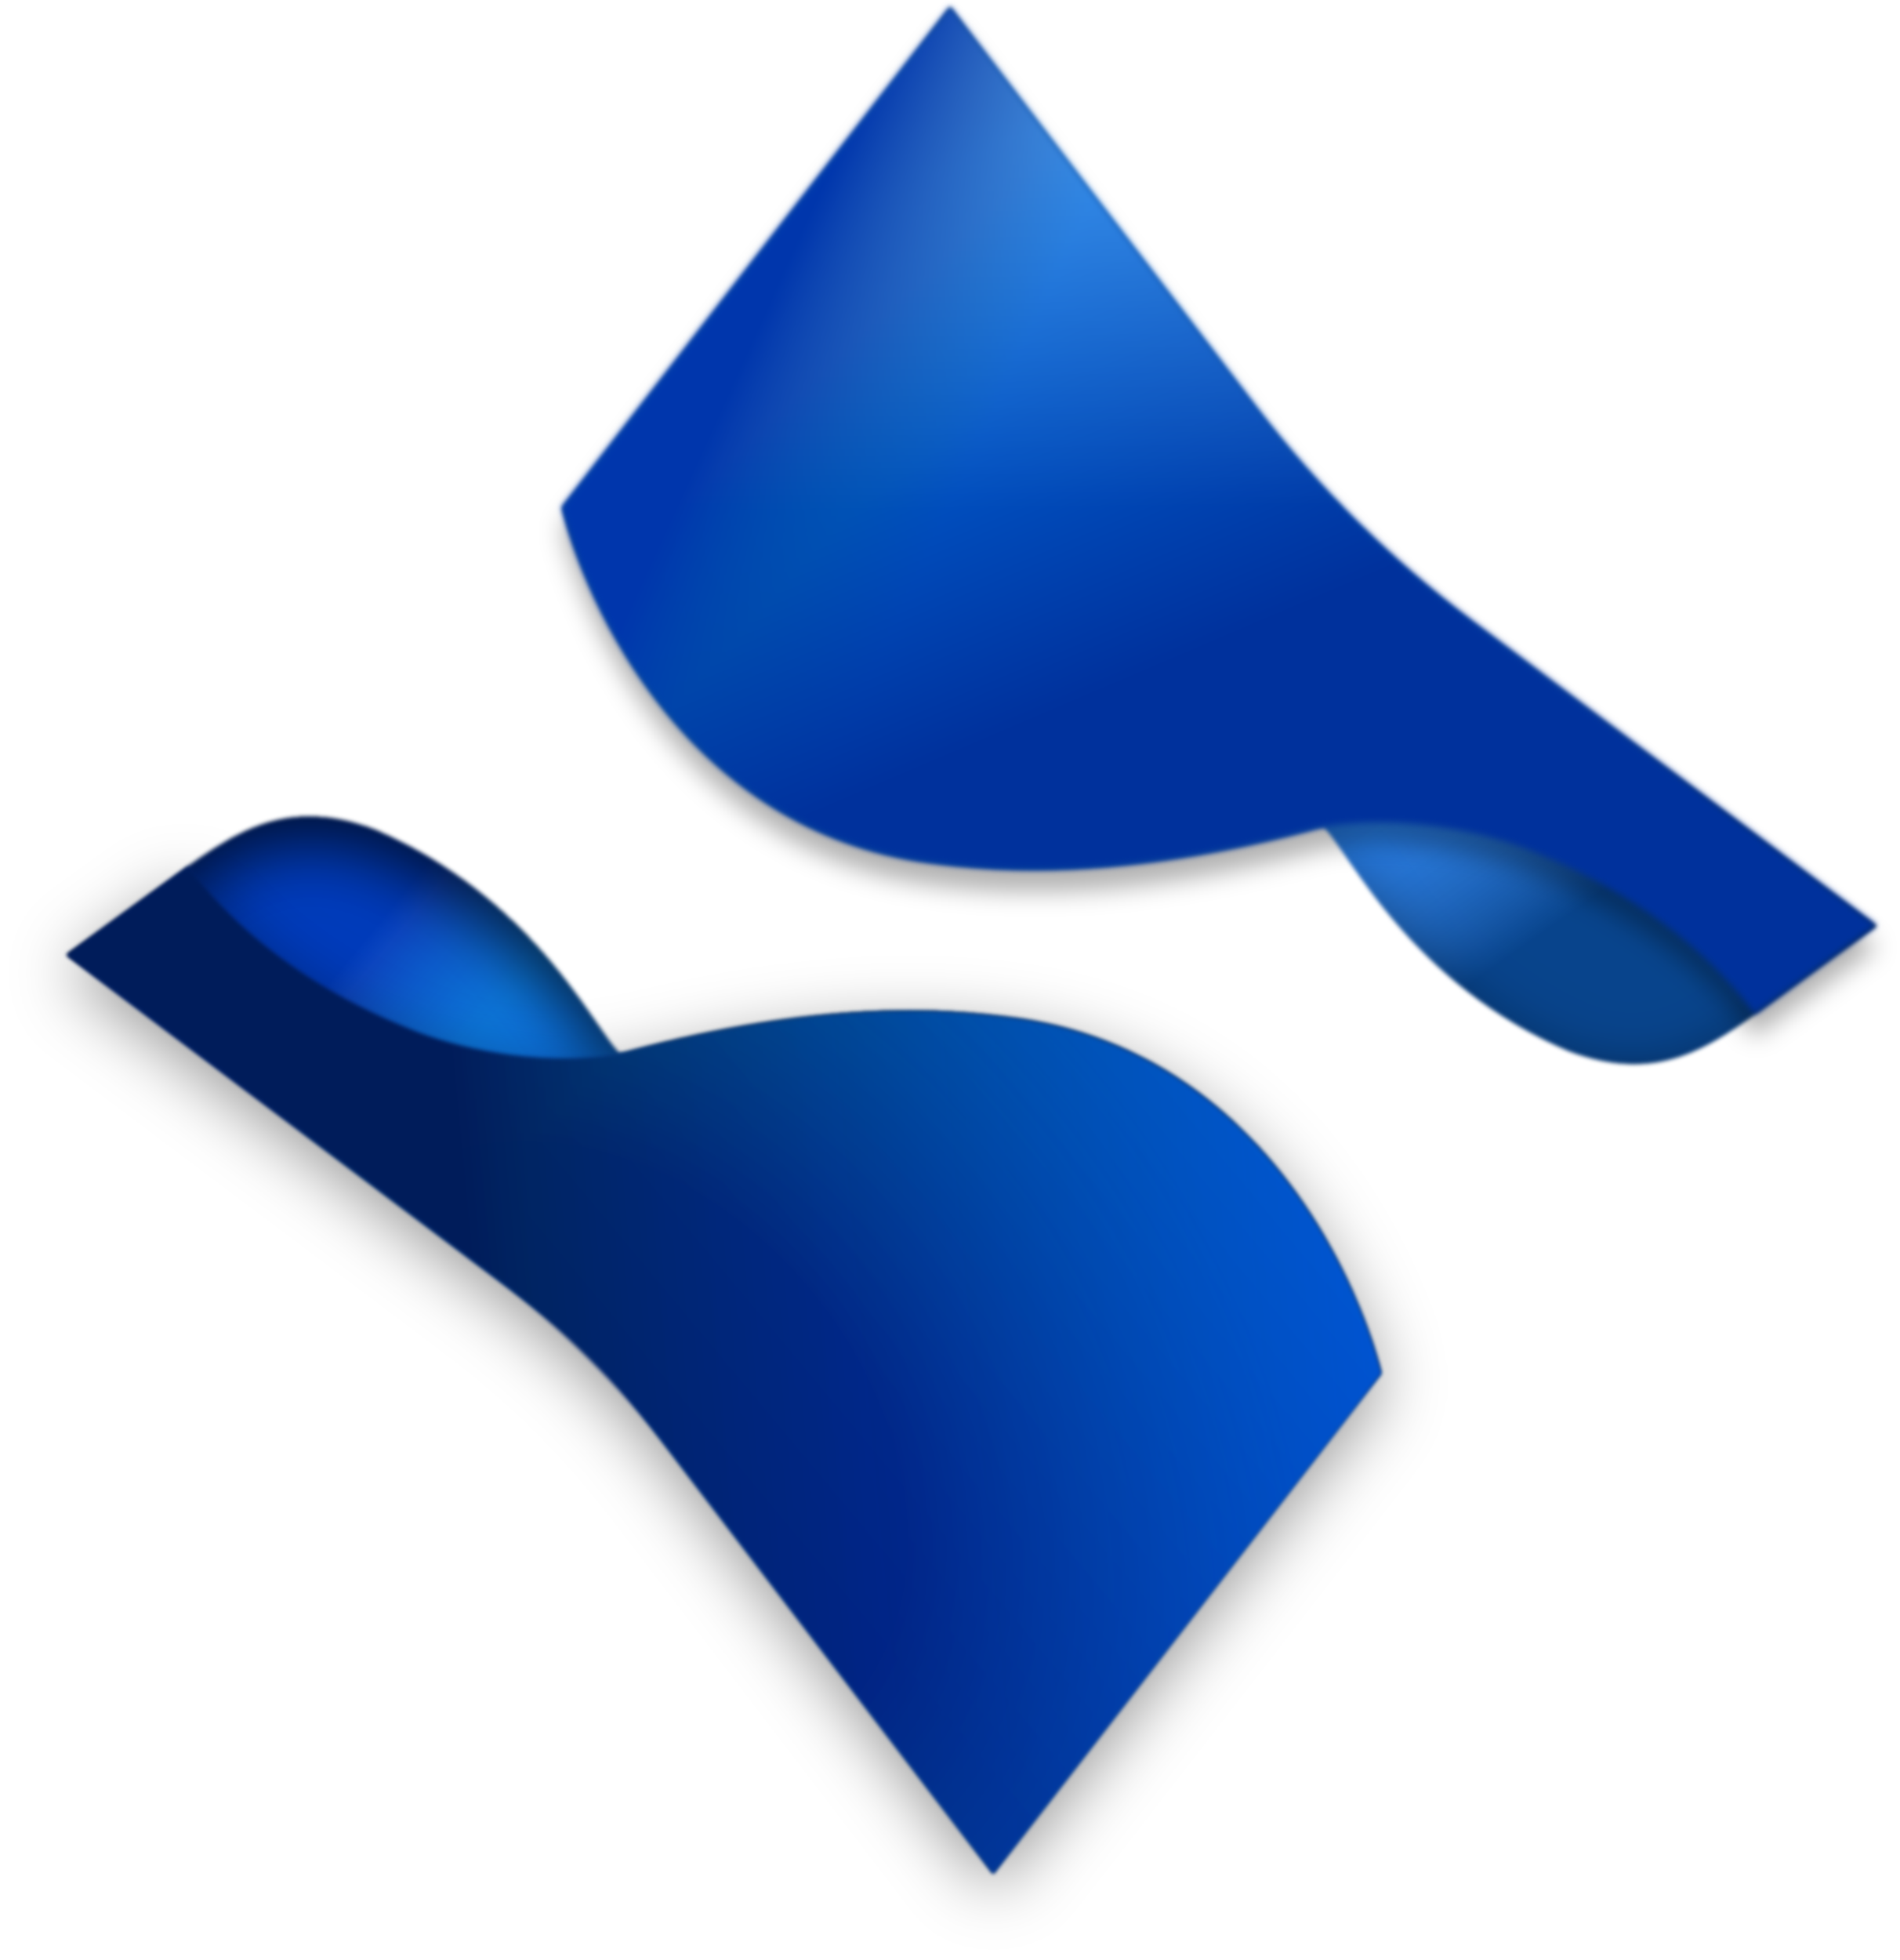
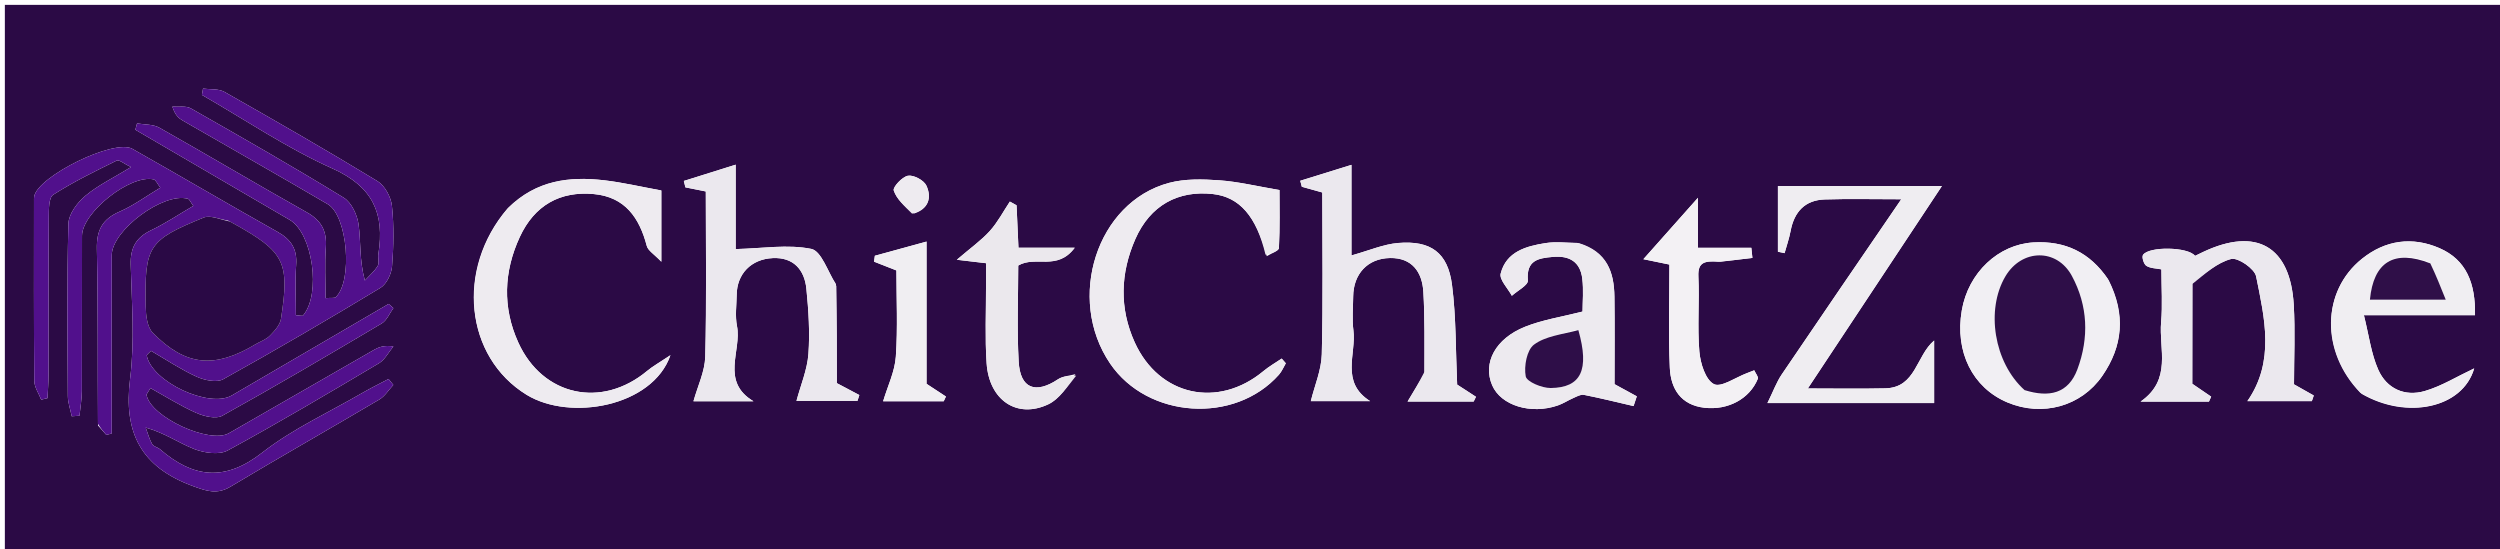
- <svg xmlns="http://www.w3.org/2000/svg" width="854" height="881" viewBox="0 0 854 881" fill="none">
-   <g filter="url(#filter0_if_8_55)">
-     <path d="M843.612 416.224L661.271 279.042C624.837 251.631 592.324 219.366 564.635 183.144L427.133 3.268L252.704 228.166C263.804 272.342 309.223 373.207 417.675 387.754C450.209 392.127 504.14 395.804 592.319 372.386C593.3 372.208 594.282 372.083 595.263 371.922C608.005 385.291 634.311 442.105 705.464 472.537C742.941 486.531 765.374 472.752 789.002 456.009L843.612 416.224Z" fill="#0E77F7" />
-     <path d="M843.612 416.224L661.271 279.042C624.837 251.631 592.324 219.366 564.635 183.144L427.133 3.268L252.704 228.166C263.804 272.342 309.223 373.207 417.675 387.754C450.209 392.127 504.14 395.804 592.319 372.386C593.3 372.208 594.282 372.083 595.263 371.922C608.005 385.291 634.311 442.105 705.464 472.537C742.941 486.531 765.374 472.752 789.002 456.009L843.612 416.224Z" fill="url(#paint0_linear_8_55)" />
-   </g>
-   <g filter="url(#filter1_df_8_55)">
-     <path d="M592.319 372.083C626.673 365.639 663.186 372.904 684.976 381.007C697.861 386.166 752.792 406.924 788.878 455.724L843.612 415.885L661.239 278.648C624.861 251.273 592.393 219.059 564.734 182.898L427.133 3L252.704 227.898C263.804 272.075 309.223 372.94 417.675 387.487C450.209 391.86 504.14 395.537 592.319 372.119" fill="url(#paint1_linear_8_55)" />
-     <path d="M592.319 372.083C626.673 365.639 663.186 372.904 684.976 381.007C697.861 386.166 752.792 406.924 788.878 455.724L843.612 415.885L661.239 278.648C624.861 251.273 592.393 219.059 564.734 182.898L427.133 3L252.704 227.898C263.804 272.075 309.223 372.94 417.675 387.487C450.209 391.86 504.14 395.537 592.319 372.119" fill="url(#paint2_linear_8_55)" fill-opacity="0.3" />
-     <path d="M592.319 372.083C626.673 365.639 663.186 372.904 684.976 381.007C697.861 386.166 752.792 406.924 788.878 455.724L843.612 415.885L661.239 278.648C624.861 251.273 592.393 219.059 564.734 182.898L427.133 3L252.704 227.898C263.804 272.075 309.223 372.94 417.675 387.487C450.209 391.86 504.14 395.537 592.319 372.119" fill="url(#paint3_linear_8_55)" style="mix-blend-mode:darken" />
-   </g>
-   <g filter="url(#filter2_iif_8_55)">
-     <path d="M30 429.075L267.177 607.601L446.514 842.031L620.944 617.133C609.826 572.956 564.425 472.127 455.973 457.58C423.457 453.207 369.508 449.53 281.329 472.948C280.365 473.127 279.384 473.252 278.402 473.412C265.642 460.043 239.355 403.23 168.184 372.797C130.707 358.803 108.292 372.583 84.663 389.325L30 429.075Z" fill="#0C75F5" />
-     <path d="M30 429.075L267.177 607.601L446.514 842.031L620.944 617.133C609.826 572.956 564.425 472.127 455.973 457.58C423.457 453.207 369.508 449.53 281.329 472.948C280.365 473.127 279.384 473.252 278.402 473.412C265.642 460.043 239.355 403.23 168.184 372.797C130.707 358.803 108.292 372.583 84.663 389.325L30 429.075Z" fill="url(#paint4_linear_8_55)" style="mix-blend-mode:darken" />
-   </g>
-   <g filter="url(#filter3_df_8_55)">
-     <path d="M281.329 473.198C246.975 479.66 210.479 472.377 188.689 464.274C175.804 459.115 120.873 438.375 84.77 389.575L30 429.343L223.348 574.864C252.431 596.753 278.391 622.51 300.507 651.421L446.514 842.281L620.944 617.383C609.861 573.224 564.425 472.359 455.973 457.812C423.457 453.439 369.508 449.762 281.329 473.163" fill="url(#paint5_linear_8_55)" />
-     <path d="M281.329 473.198C246.975 479.66 210.479 472.377 188.689 464.274C175.804 459.115 120.873 438.375 84.77 389.575L30 429.343L223.348 574.864C252.431 596.753 278.391 622.51 300.507 651.421L446.514 842.281L620.944 617.383C609.861 573.224 564.425 472.359 455.973 457.812C423.457 453.439 369.508 449.762 281.329 473.163" fill="url(#paint6_radial_8_55)" fill-opacity="0.5" style="mix-blend-mode:multiply" />
-     <path d="M281.329 473.198C246.975 479.66 210.479 472.377 188.689 464.274C175.804 459.115 120.873 438.375 84.77 389.575L30 429.343L223.348 574.864C252.431 596.753 278.391 622.51 300.507 651.421L446.514 842.281L620.944 617.383C609.861 573.224 564.425 472.359 455.973 457.812C423.457 453.439 369.508 449.762 281.329 473.163" fill="url(#paint7_linear_8_55)" style="mix-blend-mode:darken" />
-   </g>
-   <defs>
-     <filter id="filter0_if_8_55" x="250.704" y="1.268" width="594.908" height="487.042" filterUnits="userSpaceOnUse" color-interpolation-filters="sRGB">
-       <feFlood flood-opacity="0" result="BackgroundImageFix" />
-       <feBlend mode="normal" in="SourceGraphic" in2="BackgroundImageFix" result="shape" />
-       <feColorMatrix in="SourceAlpha" type="matrix" values="0 0 0 0 0 0 0 0 0 0 0 0 0 0 0 0 0 0 127 0" result="hardAlpha" />
-       <feOffset dy="10" />
-       <feGaussianBlur stdDeviation="15" />
-       <feComposite in2="hardAlpha" operator="arithmetic" k2="-1" k3="1" />
-       <feColorMatrix type="matrix" values="0 0 0 0 0 0 0 0 0 0 0 0 0 0 0 0 0 0 0.5 0" />
-       <feBlend mode="normal" in2="shape" result="effect1_innerShadow_8_55" />
-       <feGaussianBlur stdDeviation="1" result="effect2_foregroundBlur_8_55" />
-     </filter>
-     <filter id="filter1_df_8_55" x="242.704" y="0" width="610.908" height="475.724" filterUnits="userSpaceOnUse" color-interpolation-filters="sRGB">
-       <feFlood flood-opacity="0" result="BackgroundImageFix" />
-       <feColorMatrix in="SourceAlpha" type="matrix" values="0 0 0 0 0 0 0 0 0 0 0 0 0 0 0 0 0 0 127 0" result="hardAlpha" />
-       <feOffset dy="10" />
-       <feGaussianBlur stdDeviation="5" />
-       <feColorMatrix type="matrix" values="0 0 0 0 0 0 0 0 0 0 0 0 0 0 0 0 0 0 0.3 0" />
-       <feBlend mode="normal" in2="BackgroundImageFix" result="effect1_dropShadow_8_55" />
-       <feBlend mode="normal" in="SourceGraphic" in2="effect1_dropShadow_8_55" result="shape" />
-       <feGaussianBlur stdDeviation="1.5" result="effect2_foregroundBlur_8_55" />
-     </filter>
-     <filter id="filter2_iif_8_55" x="28" y="365.025" width="594.944" height="487.007" filterUnits="userSpaceOnUse" color-interpolation-filters="sRGB">
-       <feFlood flood-opacity="0" result="BackgroundImageFix" />
-       <feBlend mode="normal" in="SourceGraphic" in2="BackgroundImageFix" result="shape" />
-       <feColorMatrix in="SourceAlpha" type="matrix" values="0 0 0 0 0 0 0 0 0 0 0 0 0 0 0 0 0 0 127 0" result="hardAlpha" />
-       <feOffset dy="10" />
-       <feGaussianBlur stdDeviation="15" />
-       <feComposite in2="hardAlpha" operator="arithmetic" k2="-1" k3="1" />
-       <feColorMatrix type="matrix" values="0 0 0 0 0 0 0 0 0 0 0 0 0 0 0 0 0 0 0.6 0" />
-       <feBlend mode="normal" in2="shape" result="effect1_innerShadow_8_55" />
-       <feColorMatrix in="SourceAlpha" type="matrix" values="0 0 0 0 0 0 0 0 0 0 0 0 0 0 0 0 0 0 127 0" result="hardAlpha" />
-       <feOffset dy="10" />
-       <feGaussianBlur stdDeviation="15" />
-       <feComposite in2="hardAlpha" operator="arithmetic" k2="-1" k3="1" />
-       <feColorMatrix type="matrix" values="0 0 0 0 0 0 0 0 0 0 0 0 0 0 0 0 0 0 0.25 0" />
-       <feBlend mode="normal" in2="effect1_innerShadow_8_55" result="effect2_innerShadow_8_55" />
-       <feGaussianBlur stdDeviation="1" result="effect3_foregroundBlur_8_55" />
-     </filter>
-     <filter id="filter3_df_8_55" x="0" y="367.575" width="650.944" height="512.706" filterUnits="userSpaceOnUse" color-interpolation-filters="sRGB">
-       <feFlood flood-opacity="0" result="BackgroundImageFix" />
-       <feColorMatrix in="SourceAlpha" type="matrix" values="0 0 0 0 0 0 0 0 0 0 0 0 0 0 0 0 0 0 127 0" result="hardAlpha" />
-       <feOffset dy="8" />
-       <feGaussianBlur stdDeviation="15" />
-       <feColorMatrix type="matrix" values="0 0 0 0 0 0 0 0 0 0 0 0 0 0 0 0 0 0 0.4 0" />
-       <feBlend mode="normal" in2="BackgroundImageFix" result="effect1_dropShadow_8_55" />
-       <feBlend mode="normal" in="SourceGraphic" in2="effect1_dropShadow_8_55" result="shape" />
-       <feGaussianBlur stdDeviation="1" result="effect2_foregroundBlur_8_55" />
-     </filter>
-     <linearGradient id="paint0_linear_8_55" x1="725.95" y1="478.014" x2="608.117" y2="309.856" gradientUnits="userSpaceOnUse">
-       <stop offset="0.324" stop-opacity="0.43" />
-       <stop offset="1" stop-color="white" stop-opacity="0" />
-     </linearGradient>
-     <linearGradient id="paint1_linear_8_55" x1="643.713" y1="247.258" x2="547.974" y2="23.253" gradientUnits="userSpaceOnUse">
-       <stop stop-color="#00319C" />
-       <stop offset="1" stop-color="#0073E9" />
-     </linearGradient>
-     <linearGradient id="paint2_linear_8_55" x1="436.891" y1="3" x2="439.346" y2="228.846" gradientUnits="userSpaceOnUse">
-       <stop stop-color="white" />
-       <stop offset="1" stop-color="white" stop-opacity="0" />
-     </linearGradient>
-     <linearGradient id="paint3_linear_8_55" x1="341.766" y1="146.609" x2="474.328" y2="207.366" gradientUnits="userSpaceOnUse">
-       <stop stop-color="#0036AC" />
-       <stop offset="0.765" stop-color="#466098" stop-opacity="0" />
-     </linearGradient>
-     <linearGradient id="paint4_linear_8_55" x1="170.54" y1="414.187" x2="446.097" y2="643.716" gradientUnits="userSpaceOnUse">
-       <stop stop-color="#003BBB" />
-       <stop offset="0.62" stop-color="white" stop-opacity="0" />
-     </linearGradient>
-     <linearGradient id="paint5_linear_8_55" x1="313.535" y1="646.785" x2="538.841" y2="458.253" gradientUnits="userSpaceOnUse">
-       <stop stop-color="#013FC8" />
-       <stop offset="1" stop-color="#0056E9" />
-     </linearGradient>
-     <radialGradient id="paint6_radial_8_55" cx="0" cy="0" r="1" gradientUnits="userSpaceOnUse" gradientTransform="translate(271.189 655.377) rotate(-40.9741) scale(296.693 387.291)">
-       <stop offset="0.405" stop-color="#002881" />
-       <stop offset="1" stop-color="white" stop-opacity="0" />
-     </radialGradient>
-     <linearGradient id="paint7_linear_8_55" x1="30" y1="431.371" x2="916.815" y2="347.906" gradientUnits="userSpaceOnUse">
-       <stop offset="0.188" stop-color="#001C5A" />
-       <stop offset="1" stop-color="white" stop-opacity="0" />
-     </linearGradient>
-   </defs>
+ <svg xmlns="http://www.w3.org/2000/svg" version="1.1" id="Layer_1" x="0px" y="0px" width="100%" viewBox="0 0 515 113" enable-background="new 0 0 515 113" xml:space="preserve">
+   <path fill="#2B0A45" opacity="1" stroke="none" d=" M376,114   C250.667,114 125.833,114 1,114   C1,76.333 1,38.667 1,1   C172.667,1 344.333,1 516,1   C516,38.667 516,76.333 516,114   C469.5,114 423,114 376,114  M20.191,87.659   C20.76,88.303 21.33,88.946 21.9,89.589   C22.27,89.493 22.641,89.398 23.011,89.302   C23.011,87.559 23.011,85.816 23.011,84.072   C23.011,73.574 22.989,63.075 23.021,52.576   C23.037,47.433 33.71,39.529 38.704,40.952   C39.056,41.053 39.265,41.66 39.825,42.415   C36.833,44.165 34.095,46.017 31.146,47.425   C28.026,48.914 26.828,51.037 26.923,54.514   C27.137,62.34 27.78,70.277 26.801,77.985   C25.381,89.176 29.09,96.25 39.795,100.154   C42.703,101.215 44.726,101.909 47.541,100.221   C57.68,94.142 67.972,88.318 78.147,82.299   C79.297,81.619 80.075,80.311 81.025,79.294   C80.697,78.886 80.37,78.479 80.042,78.072   C78.221,79.036 76.365,79.942 74.583,80.975   C67.669,84.986 60.253,88.364 54.013,93.243   C46.32,99.26 39.818,98.456 32.984,92.566   C32.486,92.137 31.619,91.994 31.337,91.487   C30.75,90.433 30.44,89.224 30.016,88.078   C34.006,89.206 36.877,91.294 40.077,92.528   C42.127,93.318 45.15,93.748 46.9,92.798   C57.432,87.078 67.748,80.958 78.056,74.835   C79.3,74.097 80.057,72.54 81.039,71.363   C79.116,71.09 78.033,71.502 77.04,72.07   C67.069,77.778 57.11,83.509 47.152,89.24   C43.201,91.515 31.075,85.931 30.2,81.399   C30.153,81.155 30.49,80.837 30.987,79.943   C34.118,81.674 37.166,83.608 40.429,85.055   C42.027,85.763 44.475,86.371 45.775,85.65   C56.839,79.51 67.749,73.092 78.633,66.633   C79.688,66.007 80.246,64.544 81.035,63.469   C80.71,63.182 80.385,62.894 80.06,62.607   C69.293,68.893 58.532,75.189 47.756,81.459   C43.091,84.173 31.294,78.652 30.235,73.261   C30.199,73.079 30.622,72.807 31.106,72.274   C34.176,74.052 37.213,76.093 40.497,77.592   C42.111,78.329 44.631,78.87 45.977,78.123   C56.896,72.066 67.679,65.758 78.366,59.298   C79.63,58.534 80.639,56.437 80.764,54.877   C81.095,50.738 81.18,46.522 80.74,42.403   C80.545,40.585 79.264,38.233 77.753,37.313   C67.373,30.99 56.828,24.935 46.254,18.939   C45.037,18.249 43.311,18.458 41.821,18.249   C41.746,18.684 41.671,19.119 41.596,19.554   C50.528,24.68 59.134,30.534 68.489,34.714   C76.846,38.448 79.264,44.037 77.945,52.317   C77.815,53.132 78.183,54.157 77.809,54.775   C77.128,55.9 76.064,56.793 75.159,57.783   C74.009,53.51 74.36,49.825 73.871,46.254   C73.6,44.271 72.403,41.705 70.81,40.728   C60.452,34.371 49.894,28.339 39.327,22.33   C38.309,21.751 36.787,22.058 35.499,21.953   C36.076,23.731 36.818,24.359 37.646,24.838   C47.598,30.58 57.598,36.241 67.507,42.056   C71.616,44.468 72.697,57.873 69.169,61.21   C68.899,61.465 68.25,61.318 67.068,61.416   C67.068,57.828 66.874,54.379 67.123,50.962   C67.372,47.555 66.185,45.409 63.162,43.713   C52.997,38.01 42.984,32.036 32.833,26.307   C31.543,25.579 29.777,25.694 28.231,25.418   C28.114,25.855 27.996,26.292 27.879,26.729   C38.478,32.917 49.078,39.104 59.677,45.293   C64.424,48.065 66.188,60.578 62.428,64.994   C62.302,65.142 61.81,64.979 60.953,64.931   C60.953,61.499 60.754,58.022 61.011,54.578   C61.255,51.304 59.97,49.336 57.176,47.766   C47.159,42.138 37.258,36.304 27.254,30.653   C23.536,28.553 7.822,36.29 7.041,40.469   C6.981,40.793 7,41.133 7,41.466   C6.997,53.798 6.953,66.13 7.061,78.461   C7.072,79.754 7.987,81.039 8.482,82.328   C8.917,82.224 9.351,82.121 9.786,82.018   C9.861,80.429 9.998,78.84 10.001,77.252   C10.02,66.42 9.976,55.587 10.049,44.756   C10.06,43.158 10.034,40.707 10.961,40.115   C15.126,37.453 19.601,35.263 24.051,33.077   C24.529,32.842 25.565,33.741 26.985,34.422   C23.407,36.615 20.212,38.142 17.579,40.344   C15.927,41.726 14.146,44.093 14.093,46.064   C13.771,57.888 13.905,69.724 13.971,81.556   C13.978,82.956 14.497,84.354 14.778,85.753   C15.311,85.715 15.843,85.677 16.376,85.639   C16.546,83.951 16.855,82.263 16.862,80.575   C16.908,69.909 16.864,59.244 16.896,48.579   C16.91,43.752 26.926,35.856 31.65,36.961   C32.112,37.069 32.411,37.873 33.031,38.668   C30.068,40.441 27.505,42.349 24.652,43.588   C21.078,45.14 19.866,47.411 19.954,51.319   C20.222,63.145 20.074,74.98 20.191,87.659  M172.203,58.506   C170.532,55.977 169.217,51.701 167.117,51.272   C162.289,50.287 157.079,51.174 151.549,51.313   C151.549,46.48 151.549,40.414 151.549,33.923   C147.586,35.167 144.227,36.22 140.869,37.274   C140.977,37.715 141.084,38.156 141.192,38.597   C142.56,38.872 143.927,39.147 145.393,39.441   C145.393,50.915 145.566,62.204 145.279,73.48   C145.201,76.513 143.724,79.51 142.851,82.664   C146.336,82.664 150.778,82.664 155.219,82.664   C148.355,78.563 152.828,72.237 151.822,67.178   C151.408,65.099 151.73,62.867 151.759,60.705   C151.815,56.459 154.686,53.382 159.202,53.167   C163.434,52.966 165.722,55.552 166.114,59.48   C166.558,63.932 166.856,68.461 166.533,72.906   C166.298,76.14 164.95,79.294 164.071,82.585   C167.544,82.585 172.09,82.585 176.636,82.585   C176.765,82.184 176.894,81.782 177.023,81.38   C175.674,80.667 174.325,79.953 172.389,78.929   C172.389,72.609 172.389,65.974 172.203,58.506  M293.412,76.992   C292.319,78.806 291.226,80.62 289.967,82.709   C294.534,82.709 299.057,82.709 303.579,82.709   C303.736,82.386 303.893,82.064 304.05,81.741   C302.677,80.849 301.304,79.958 300.175,79.225   C299.858,72.284 299.984,65.417 299.113,58.679   C298.255,52.032 294.726,49.495 288.021,50.055   C284.994,50.308 282.053,51.607 278.399,52.618   C278.399,46.442 278.399,40.284 278.399,33.961   C274.379,35.209 271.114,36.223 267.85,37.237   C267.96,37.65 268.071,38.064 268.181,38.477   C269.629,38.881 271.077,39.285 272.393,39.652   C272.393,51.012 272.566,62.016 272.285,73.008   C272.203,76.212 270.825,79.384 270.028,82.627   C273.351,82.627 277.791,82.627 282.231,82.627   C276.076,78.727 279.422,72.897 278.804,68.075   C278.509,65.78 278.739,63.415 278.757,61.082   C278.792,56.472 281.699,53.232 286.346,53.153   C290.86,53.077 292.972,56.016 293.212,60.139   C293.521,65.448 293.431,70.779 293.412,76.992  M371.706,83.034   C380.497,83.034 389.287,83.034 398.434,83.034   C398.434,78.465 398.434,74.307 398.434,70.148   C394.693,73.299 394.706,79.856 388.369,80   C383.171,80.119 377.968,80.024 372.413,80.024   C381.736,65.949 390.553,52.636 400.03,38.328   C387.642,38.328 377.075,38.328 366.25,38.328   C366.25,42.993 366.25,47.426 366.25,51.86   C366.708,51.955 367.166,52.051 367.625,52.146   C368.045,50.623 368.574,49.12 368.866,47.572   C369.61,43.627 371.832,41.22 375.902,41.086   C380.816,40.925 385.739,41.048 391.661,41.048   C383.088,53.59 375.024,65.331 367.042,77.127   C365.963,78.722 365.293,80.593 364.09,83.034   C367.153,83.034 368.966,83.034 371.706,83.034  M260.954,52.778   C261.828,52.219 263.428,51.698 263.459,51.096   C263.678,46.832 263.575,42.551 263.575,39.151   C258.972,38.372 255.101,37.424 251.182,37.143   C247.745,36.898 244.095,36.803 240.814,37.677   C225.941,41.638 219.579,61.506 228.689,74.9   C236.403,86.244 254.354,87.436 263.462,77.185   C264.059,76.513 264.413,75.625 264.88,74.838   C264.597,74.513 264.313,74.189 264.029,73.865   C262.772,74.718 261.434,75.475 260.271,76.441   C250.914,84.219 238.779,81.585 233.756,70.53   C230.55,63.471 230.799,56.247 233.882,49.245   C236.932,42.318 242.667,39.169 249.858,39.972   C255.356,40.586 258.798,44.549 260.954,52.778  M104.504,42.999   C93.825,55.486 95.81,73.543 108.468,81.32   C117.426,86.822 134.449,83.777 138.111,73.17   C135.793,74.721 134.456,75.453 133.308,76.41   C123.953,84.209 111.801,81.612 106.774,70.562   C103.484,63.33 103.779,55.941 107.078,48.819   C110.101,42.291 115.377,39.329 122.335,39.978   C128.762,40.578 131.71,44.858 133.232,50.652   C133.492,51.642 134.764,52.367 136.236,53.919   C136.236,47.66 136.236,42.932 136.236,39.237   C131.913,38.45 128.226,37.576 124.487,37.141   C117.324,36.308 110.51,37.086 104.504,42.999  M451.642,58.047   C454.279,56.388 456.752,54.077 459.625,53.351   C461.02,52.998 464.44,55.356 464.758,56.929   C466.504,65.566 468.662,74.433 462.959,82.636   C467.259,82.636 471.748,82.636 476.237,82.636   C476.37,82.249 476.504,81.862 476.638,81.475   C475.318,80.729 473.997,79.983 472.567,79.175   C472.567,73.758 472.829,68.259 472.514,62.793   C471.817,50.72 464.805,46.722 453.837,51.907   C453.267,52.176 452.702,52.457 452.18,52.71   C450.751,50.832 442.663,50.717 441.462,52.511   C441.167,52.952 441.62,54.433 442.149,54.763   C443.006,55.299 444.21,55.278 445.247,55.488   C445.247,59.349 445.497,62.866 445.19,66.333   C444.698,71.893 447.497,78.186 440.961,82.726   C446.235,82.726 450.641,82.726 455.047,82.726   C455.198,82.387 455.349,82.048 455.5,81.71   C454.14,80.782 452.781,79.854 451.612,79.057   C451.612,72.257 451.612,65.601 451.642,58.047  M324.886,50.033   C322.721,50.026 320.513,49.742 318.401,50.073   C314.386,50.702 310.299,51.828 309.139,56.345   C308.818,57.594 310.616,59.388 311.442,60.932   C312.602,59.88 314.819,58.739 314.739,57.793   C314.385,53.601 316.871,53.184 319.943,52.917   C323.341,52.622 325.529,53.981 325.946,57.369   C326.241,59.766 326.003,62.229 326.003,64.182   C321.786,65.262 317.812,65.855 314.18,67.305   C308.003,69.769 305.424,74.789 307.384,79.359   C309.175,83.536 315.372,85.457 320.953,83.507   C322.042,83.127 323.028,82.463 324.093,82.002   C324.795,81.697 325.615,81.208 326.276,81.338   C329.708,82.014 333.105,82.863 336.515,83.651   C336.737,82.982 336.959,82.313 337.18,81.644   C335.618,80.791 334.055,79.937 332.591,79.138   C332.591,73.09 332.652,67.097 332.572,61.105   C332.505,56.114 331.097,51.863 324.886,50.033  M434.204,57.431   C430.522,52.01 425.459,49.559 418.873,49.941   C411.692,50.357 405.473,56.133 404.131,63.934   C402.661,72.474 406.342,79.887 413.553,82.911   C420.709,85.912 428.733,83.731 433.076,77.429   C437.292,71.312 437.963,64.824 434.204,57.431  M486.515,81.141   C495.759,86.52 507.31,84.121 509.685,75.888   C506.116,77.568 502.946,79.553 499.491,80.558   C495.385,81.753 491.66,80.065 489.928,76.172   C488.454,72.857 488.009,69.085 486.962,64.931   C491.765,64.931 495.408,64.931 499.051,64.931   C502.622,64.931 506.194,64.931 509.852,64.931   C509.977,58.337 508.057,53.514 502.52,51.114   C496.928,48.69 491.398,49.439 486.574,53.304   C478.229,59.99 477.985,72.458 486.515,81.141  M221.535,77.077   C220.33,77.412 218.941,77.472 217.952,78.131   C213.305,81.227 210.158,80.055 209.848,74.488   C209.473,67.77 209.759,61.015 209.759,54.7   C213.314,52.594 217.781,55.889 221.397,51.032   C216.748,51.032 213.345,51.032 209.803,51.032   C209.658,47.785 209.536,45.041 209.413,42.296   C208.953,42.039 208.492,41.782 208.031,41.525   C206.675,43.56 205.527,45.782 203.906,47.578   C202.16,49.515 199.971,51.053 197.107,53.509   C200.08,53.861 201.5,54.029 203.118,54.22   C203.118,55.941 203.114,57.412 203.119,58.884   C203.136,64.201 202.884,69.536 203.242,74.83   C203.755,82.435 209.478,86.315 215.907,83.307   C218.251,82.21 219.892,79.61 221.535,77.077  M354.431,53.923   C356.619,53.659 358.808,53.395 360.997,53.131   C360.923,52.434 360.849,51.737 360.775,51.041   C357.228,51.041 353.681,51.041 349.771,51.041   C349.771,47.68 349.771,44.942 349.771,40.749   C345.515,45.539 342.154,49.322 338.536,53.394   C340.717,53.843 342.258,54.16 343.898,54.498   C343.898,61.792 343.674,68.792 343.981,75.769   C344.171,80.085 346.252,83.44 351.118,83.996   C355.976,84.552 360.435,82.153 362.116,78.022   C362.27,77.646 361.682,76.968 361.37,76.28   C360.698,76.544 360.28,76.716 359.857,76.873   C357.533,77.737 354.531,79.891 353.057,79.122   C351.325,78.217 350.274,74.829 350.069,72.42   C349.633,67.293 350.111,62.094 349.866,56.942   C349.721,53.911 351.265,53.696 354.431,53.923  M190.866,63.512   C190.866,59.091 190.866,54.671 190.866,49.765   C186.887,50.857 183.555,51.772 180.222,52.686   C180.166,53.092 180.11,53.499 180.053,53.905   C181.514,54.478 182.974,55.05 184.662,55.712   C184.662,61.576 184.953,67.547 184.541,73.47   C184.329,76.528 182.866,79.499 181.922,82.667   C185.476,82.667 189.94,82.667 194.403,82.667   C194.555,82.34 194.708,82.014 194.86,81.687   C193.492,80.79 192.124,79.892 190.866,79.067   C190.866,74.124 190.866,69.314 190.866,63.512  M188.257,44   C191.301,43.052 191.982,40.729 190.835,38.232   C190.331,37.135 188.215,36.004 187.051,36.2   C185.861,36.4 183.883,38.559 184.11,39.24   C184.703,41.018 186.314,42.457 188.257,44  z" />
+   <path fill="#51108C" opacity="1" stroke="none" d=" M20.139,87.236   C20.074,74.98 20.222,63.145 19.954,51.319   C19.866,47.411 21.078,45.14 24.652,43.588   C27.505,42.349 30.068,40.441 33.031,38.668   C32.411,37.873 32.112,37.069 31.65,36.961   C26.926,35.856 16.91,43.752 16.896,48.579   C16.864,59.244 16.908,69.909 16.862,80.575   C16.855,82.263 16.546,83.951 16.376,85.639   C15.843,85.677 15.311,85.715 14.778,85.753   C14.497,84.354 13.978,82.956 13.971,81.556   C13.905,69.724 13.771,57.888 14.093,46.064   C14.146,44.093 15.927,41.726 17.579,40.344   C20.212,38.142 23.407,36.615 26.985,34.422   C25.565,33.741 24.529,32.842 24.051,33.077   C19.601,35.263 15.126,37.453 10.961,40.115   C10.034,40.707 10.06,43.158 10.049,44.756   C9.976,55.587 10.02,66.42 10.001,77.252   C9.998,78.84 9.861,80.429 9.786,82.018   C9.351,82.121 8.917,82.224 8.482,82.328   C7.987,81.039 7.072,79.754 7.061,78.461   C6.953,66.13 6.997,53.798 7,41.466   C7,41.133 6.981,40.793 7.041,40.469   C7.822,36.29 23.536,28.553 27.254,30.653   C37.258,36.304 47.159,42.138 57.176,47.766   C59.97,49.336 61.255,51.304 61.011,54.578   C60.754,58.022 60.953,61.499 60.953,64.931   C61.81,64.979 62.302,65.142 62.428,64.994   C66.188,60.578 64.424,48.065 59.677,45.293   C49.078,39.104 38.478,32.917 27.879,26.729   C27.996,26.292 28.114,25.855 28.231,25.418   C29.777,25.694 31.543,25.579 32.833,26.307   C42.984,32.036 52.997,38.01 63.162,43.713   C66.185,45.409 67.372,47.555 67.123,50.962   C66.874,54.379 67.068,57.828 67.068,61.416   C68.25,61.318 68.899,61.465 69.169,61.21   C72.697,57.873 71.616,44.468 67.507,42.056   C57.598,36.241 47.598,30.58 37.646,24.838   C36.818,24.359 36.076,23.731 35.499,21.953   C36.787,22.058 38.309,21.751 39.327,22.33   C49.894,28.339 60.452,34.371 70.81,40.728   C72.403,41.705 73.6,44.271 73.871,46.254   C74.36,49.825 74.009,53.51 75.159,57.783   C76.064,56.793 77.128,55.9 77.809,54.775   C78.183,54.157 77.815,53.132 77.945,52.317   C79.264,44.037 76.846,38.448 68.489,34.714   C59.134,30.534 50.528,24.68 41.596,19.554   C41.671,19.119 41.746,18.684 41.821,18.249   C43.311,18.458 45.037,18.249 46.254,18.939   C56.828,24.935 67.373,30.99 77.753,37.313   C79.264,38.233 80.545,40.585 80.74,42.403   C81.18,46.522 81.095,50.738 80.764,54.877   C80.639,56.437 79.63,58.534 78.366,59.298   C67.679,65.758 56.896,72.066 45.977,78.123   C44.631,78.87 42.111,78.329 40.497,77.592   C37.213,76.093 34.176,74.052 31.106,72.274   C30.622,72.807 30.199,73.079 30.235,73.261   C31.294,78.652 43.091,84.173 47.756,81.459   C58.532,75.189 69.293,68.893 80.06,62.607   C80.385,62.894 80.71,63.182 81.035,63.469   C80.246,64.544 79.688,66.007 78.633,66.633   C67.749,73.092 56.839,79.51 45.775,85.65   C44.475,86.371 42.027,85.763 40.429,85.055   C37.166,83.608 34.118,81.674 30.987,79.943   C30.49,80.837 30.153,81.155 30.2,81.399   C31.075,85.931 43.201,91.515 47.152,89.24   C57.11,83.509 67.069,77.778 77.04,72.07   C78.033,71.502 79.116,71.09 81.039,71.363   C80.057,72.54 79.3,74.097 78.056,74.835   C67.748,80.958 57.432,87.078 46.9,92.798   C45.15,93.748 42.127,93.318 40.077,92.528   C36.877,91.294 34.006,89.206 30.016,88.078   C30.44,89.224 30.75,90.433 31.337,91.487   C31.619,91.994 32.486,92.137 32.984,92.566   C39.818,98.456 46.32,99.26 54.013,93.243   C60.253,88.364 67.669,84.986 74.583,80.975   C76.365,79.942 78.221,79.036 80.042,78.072   C80.37,78.479 80.697,78.886 81.025,79.294   C80.075,80.311 79.297,81.619 78.147,82.299   C67.972,88.318 57.68,94.142 47.541,100.221   C44.726,101.909 42.703,101.215 39.795,100.154   C29.09,96.25 25.381,89.176 26.801,77.985   C27.78,70.277 27.137,62.34 26.923,54.514   C26.828,51.037 28.026,48.914 31.146,47.425   C34.095,46.017 36.833,44.165 39.825,42.415   C39.265,41.66 39.056,41.053 38.704,40.952   C33.71,39.529 23.037,47.433 23.021,52.576   C22.989,63.075 23.011,73.574 23.011,84.072   C23.011,85.816 23.011,87.559 23.011,89.302   C22.641,89.398 22.27,89.493 21.9,89.589   C21.33,88.946 20.76,88.303 20.139,87.236  M46.985,45.439   C45.29,45.199 43.313,44.27 41.943,44.828   C30.522,49.486 29.774,50.687 30.017,63.132   C30.053,64.984 30.325,67.397 31.482,68.57   C38.263,75.448 44.205,75.973 52.602,70.939   C53.598,70.342 54.795,69.958 55.581,69.161   C56.547,68.181 57.679,66.95 57.877,65.692   C59.72,53.96 58.621,51.868 48.078,46.032   C47.932,45.951 47.782,45.88 46.985,45.439  z" />
+   <path fill="#EBE8EE" opacity="1" stroke="none" d=" M172.296,58.923   C172.389,65.974 172.389,72.609 172.389,78.929   C174.325,79.953 175.674,80.667 177.023,81.38   C176.894,81.782 176.765,82.184 176.636,82.585   C172.09,82.585 167.544,82.585 164.071,82.585   C164.95,79.294 166.298,76.14 166.533,72.906   C166.856,68.461 166.558,63.932 166.114,59.48   C165.722,55.552 163.434,52.966 159.202,53.167   C154.686,53.382 151.815,56.459 151.759,60.705   C151.73,62.867 151.408,65.099 151.822,67.178   C152.828,72.237 148.355,78.563 155.219,82.664   C150.778,82.664 146.336,82.664 142.851,82.664   C143.724,79.51 145.201,76.513 145.279,73.48   C145.566,62.204 145.393,50.915 145.393,39.441   C143.927,39.147 142.56,38.872 141.192,38.597   C141.084,38.156 140.977,37.715 140.869,37.274   C144.227,36.22 147.586,35.167 151.549,33.923   C151.549,40.414 151.549,46.48 151.549,51.313   C157.079,51.174 162.289,50.287 167.117,51.272   C169.217,51.701 170.532,55.977 172.296,58.923  z" />
+   <path fill="#EBE8EE" opacity="1" stroke="none" d=" M293.463,76.547   C293.431,70.779 293.521,65.448 293.212,60.139   C292.972,56.016 290.86,53.077 286.346,53.153   C281.699,53.232 278.792,56.472 278.757,61.082   C278.739,63.415 278.509,65.78 278.804,68.075   C279.422,72.897 276.076,78.727 282.231,82.627   C277.791,82.627 273.351,82.627 270.028,82.627   C270.825,79.384 272.203,76.212 272.285,73.008   C272.566,62.016 272.393,51.012 272.393,39.652   C271.077,39.285 269.629,38.881 268.181,38.477   C268.071,38.064 267.96,37.65 267.85,37.237   C271.114,36.223 274.379,35.209 278.399,33.961   C278.399,40.284 278.399,46.442 278.399,52.618   C282.053,51.607 284.994,50.308 288.021,50.055   C294.726,49.495 298.255,52.032 299.113,58.679   C299.984,65.417 299.858,72.284 300.175,79.225   C301.304,79.958 302.677,80.849 304.05,81.741   C303.893,82.064 303.736,82.386 303.579,82.709   C299.057,82.709 294.534,82.709 289.967,82.709   C291.226,80.62 292.319,78.806 293.463,76.547  z" />
+   <path fill="#EFEDF1" opacity="1" stroke="none" d=" M371.243,83.034   C368.966,83.034 367.153,83.034 364.09,83.034   C365.293,80.593 365.963,78.722 367.042,77.127   C375.024,65.331 383.088,53.59 391.661,41.048   C385.739,41.048 380.816,40.925 375.902,41.086   C371.832,41.22 369.61,43.627 368.866,47.572   C368.574,49.12 368.045,50.623 367.625,52.146   C367.166,52.051 366.708,51.955 366.25,51.86   C366.25,47.426 366.25,42.993 366.25,38.328   C377.075,38.328 387.642,38.328 400.03,38.328   C390.553,52.636 381.736,65.949 372.413,80.024   C377.968,80.024 383.171,80.119 388.369,80   C394.706,79.856 394.693,73.299 398.434,70.148   C398.434,74.307 398.434,78.465 398.434,83.034   C389.287,83.034 380.497,83.034 371.243,83.034  z" />
+   <path fill="#EEEBF0" opacity="1" stroke="none" d=" M260.699,52.468   C258.798,44.549 255.356,40.586 249.858,39.972   C242.667,39.169 236.932,42.318 233.882,49.245   C230.799,56.247 230.55,63.471 233.756,70.53   C238.779,81.585 250.914,84.219 260.271,76.441   C261.434,75.475 262.772,74.718 264.029,73.865   C264.313,74.189 264.597,74.513 264.88,74.838   C264.413,75.625 264.059,76.513 263.462,77.185   C254.354,87.436 236.403,86.244 228.689,74.9   C219.579,61.506 225.941,41.638 240.814,37.677   C244.095,36.803 247.745,36.898 251.182,37.143   C255.101,37.424 258.972,38.372 263.575,39.151   C263.575,42.551 263.678,46.832 263.459,51.096   C263.428,51.698 261.828,52.219 260.699,52.468  z" />
+   <path fill="#EEEBF0" opacity="1" stroke="none" d=" M104.762,42.746   C110.51,37.086 117.324,36.308 124.487,37.141   C128.226,37.576 131.913,38.45 136.236,39.237   C136.236,42.932 136.236,47.66 136.236,53.919   C134.764,52.367 133.492,51.642 133.232,50.652   C131.71,44.858 128.762,40.578 122.335,39.978   C115.377,39.329 110.101,42.291 107.078,48.819   C103.779,55.941 103.484,63.33 106.774,70.562   C111.801,81.612 123.953,84.209 133.308,76.41   C134.456,75.453 135.793,74.721 138.111,73.17   C134.449,83.777 117.426,86.822 108.468,81.32   C95.81,73.543 93.825,55.486 104.762,42.746  z" />
+   <path fill="#EBE8EE" opacity="1" stroke="none" d=" M451.627,58.496   C451.612,65.601 451.612,72.257 451.612,79.057   C452.781,79.854 454.14,80.782 455.5,81.71   C455.349,82.048 455.198,82.387 455.047,82.726   C450.641,82.726 446.235,82.726 440.961,82.726   C447.497,78.186 444.698,71.893 445.19,66.333   C445.497,62.866 445.247,59.349 445.247,55.488   C444.21,55.278 443.006,55.299 442.149,54.763   C441.62,54.433 441.167,52.952 441.462,52.511   C442.663,50.717 450.751,50.832 452.18,52.71   C452.702,52.457 453.267,52.176 453.837,51.907   C464.805,46.722 471.817,50.72 472.514,62.793   C472.829,68.259 472.567,73.758 472.567,79.175   C473.997,79.983 475.318,80.729 476.638,81.475   C476.504,81.862 476.37,82.249 476.237,82.636   C471.748,82.636 467.259,82.636 462.959,82.636   C468.662,74.433 466.504,65.566 464.758,56.929   C464.44,55.356 461.02,52.998 459.625,53.351   C456.752,54.077 454.279,56.388 451.627,58.496  z" />
+   <path fill="#EDEAEF" opacity="1" stroke="none" d=" M325.297,50.097   C331.097,51.863 332.505,56.114 332.572,61.105   C332.652,67.097 332.591,73.09 332.591,79.138   C334.055,79.937 335.618,80.791 337.18,81.644   C336.959,82.313 336.737,82.982 336.515,83.651   C333.105,82.863 329.708,82.014 326.276,81.338   C325.615,81.208 324.795,81.697 324.093,82.002   C323.028,82.463 322.042,83.127 320.953,83.507   C315.372,85.457 309.175,83.536 307.384,79.359   C305.424,74.789 308.003,69.769 314.18,67.305   C317.812,65.855 321.786,65.262 326.003,64.182   C326.003,62.229 326.241,59.766 325.946,57.369   C325.529,53.981 323.341,52.622 319.943,52.917   C316.871,53.184 314.385,53.601 314.739,57.793   C314.819,58.739 312.602,59.88 311.442,60.932   C310.616,59.388 308.818,57.594 309.139,56.345   C310.299,51.828 314.386,50.702 318.401,50.073   C320.513,49.742 322.721,50.026 325.297,50.097  M324.698,67.951   C321.745,68.893 318.348,69.24 316.001,70.994   C314.523,72.099 313.908,75.442 314.295,77.522   C314.505,78.648 317.637,79.95 319.438,79.931   C325.707,79.865 327.47,76.214 324.698,67.951  z" />
+   <path fill="#F1EFF3" opacity="1" stroke="none" d=" M434.402,57.748   C437.963,64.824 437.292,71.312 433.076,77.429   C428.733,83.731 420.709,85.912 413.553,82.911   C406.342,79.887 402.661,72.474 404.131,63.934   C405.473,56.133 411.692,50.357 418.873,49.941   C425.459,49.559 430.522,52.01 434.402,57.748  M417.4,80.582   C422.147,81.961 426.084,81.074 427.945,76.081   C430.373,69.567 430.117,62.972 426.81,56.844   C423.703,51.088 416.47,51.265 413.116,56.921   C409.038,63.798 410.73,74.678 417.4,80.582  z" />
+   <path fill="#F0EEF2" opacity="1" stroke="none" d=" M486.224,80.911   C477.985,72.458 478.229,59.99 486.574,53.304   C491.398,49.439 496.928,48.69 502.52,51.114   C508.057,53.514 509.977,58.337 509.852,64.931   C506.194,64.931 502.622,64.931 499.051,64.931   C495.408,64.931 491.765,64.931 486.962,64.931   C488.009,69.085 488.454,72.857 489.928,76.172   C491.66,80.065 495.385,81.753 499.491,80.558   C502.946,79.553 506.116,77.568 509.685,75.888   C507.31,84.121 495.759,86.52 486.224,80.911  M500.336,53.982   C493.141,51.31 488.935,53.991 488.204,61.733   C493.128,61.733 498.048,61.733 503.825,61.733   C502.732,58.997 501.84,56.762 500.336,53.982  z" />
+   <path fill="#EBE8ED" opacity="1" stroke="none" d=" M221.695,77.387   C219.892,79.61 218.251,82.21 215.907,83.307   C209.478,86.315 203.755,82.435 203.242,74.83   C202.884,69.536 203.136,64.201 203.119,58.884   C203.114,57.412 203.118,55.941 203.118,54.22   C201.5,54.029 200.08,53.861 197.107,53.509   C199.971,51.053 202.16,49.515 203.906,47.578   C205.527,45.782 206.675,43.56 208.031,41.525   C208.492,41.782 208.953,42.039 209.413,42.296   C209.536,45.041 209.658,47.785 209.803,51.032   C213.345,51.032 216.748,51.032 221.397,51.032   C217.781,55.889 213.314,52.594 209.759,54.7   C209.759,61.015 209.473,67.77 209.848,74.488   C210.158,80.055 213.305,81.227 217.952,78.131   C218.941,77.472 220.33,77.412 221.695,77.387  z" />
+   <path fill="#F3F1F4" opacity="1" stroke="none" d=" M353.963,53.923   C351.265,53.696 349.721,53.911 349.866,56.942   C350.111,62.094 349.633,67.293 350.069,72.42   C350.274,74.829 351.325,78.217 353.057,79.122   C354.531,79.891 357.533,77.737 359.857,76.873   C360.28,76.716 360.698,76.544 361.37,76.28   C361.682,76.968 362.27,77.646 362.116,78.022   C360.435,82.153 355.976,84.552 351.118,83.996   C346.252,83.44 344.171,80.085 343.981,75.769   C343.674,68.792 343.898,61.792 343.898,54.498   C342.258,54.16 340.717,53.843 338.536,53.394   C342.154,49.322 345.515,45.539 349.771,40.749   C349.771,44.942 349.771,47.68 349.771,51.041   C353.681,51.041 357.228,51.041 360.775,51.041   C360.849,51.737 360.923,52.434 360.997,53.131   C358.808,53.395 356.619,53.659 353.963,53.923  z" />
+   <path fill="#F0EEF2" opacity="1" stroke="none" d=" M190.866,64.008   C190.866,69.314 190.866,74.124 190.866,79.067   C192.124,79.892 193.492,80.79 194.86,81.687   C194.708,82.014 194.555,82.34 194.403,82.667   C189.94,82.667 185.476,82.667 181.922,82.667   C182.866,79.499 184.329,76.528 184.541,73.47   C184.953,67.547 184.662,61.576 184.662,55.712   C182.974,55.05 181.514,54.478 180.053,53.905   C180.11,53.499 180.166,53.092 180.222,52.686   C183.555,51.772 186.887,50.857 190.866,49.765   C190.866,54.671 190.866,59.091 190.866,64.008  z" />
+   <path fill="#EEEBF0" opacity="1" stroke="none" d=" M187.888,44.015   C186.314,42.457 184.703,41.018 184.11,39.24   C183.883,38.559 185.861,36.4 187.051,36.2   C188.215,36.004 190.331,37.135 190.835,38.232   C191.982,40.729 191.301,43.052 187.888,44.015  z" />
+   <path fill="#2A0945" opacity="1" stroke="none" d=" M47.309,45.622   C47.782,45.88 47.932,45.951 48.078,46.032   C58.621,51.868 59.72,53.96 57.877,65.692   C57.679,66.95 56.547,68.181 55.581,69.161   C54.795,69.958 53.598,70.342 52.602,70.939   C44.205,75.973 38.263,75.448 31.482,68.57   C30.325,67.397 30.053,64.984 30.017,63.132   C29.774,50.687 30.522,49.486 41.943,44.828   C43.313,44.27 45.29,45.199 47.309,45.622  z" />
+   <path fill="#2E0E48" opacity="1" stroke="none" d=" M325.142,68.011   C327.47,76.214 325.707,79.865 319.438,79.931   C317.637,79.95 314.505,78.648 314.295,77.522   C313.908,75.442 314.523,72.099 316.001,70.994   C318.348,69.24 321.745,68.893 325.142,68.011  z" />
+   <path fill="#2E0E48" opacity="1" stroke="none" d=" M417.063,80.366   C410.73,74.678 409.038,63.798 413.116,56.921   C416.47,51.265 423.703,51.088 426.81,56.844   C430.117,62.972 430.373,69.567 427.945,76.081   C426.084,81.074 422.147,81.961 417.063,80.366  z" />
+   <path fill="#2F0F48" opacity="1" stroke="none" d=" M500.642,54.255   C501.84,56.762 502.732,58.997 503.825,61.733   C498.048,61.733 493.128,61.733 488.204,61.733   C488.935,53.991 493.141,51.31 500.642,54.255  z" />
</svg>
